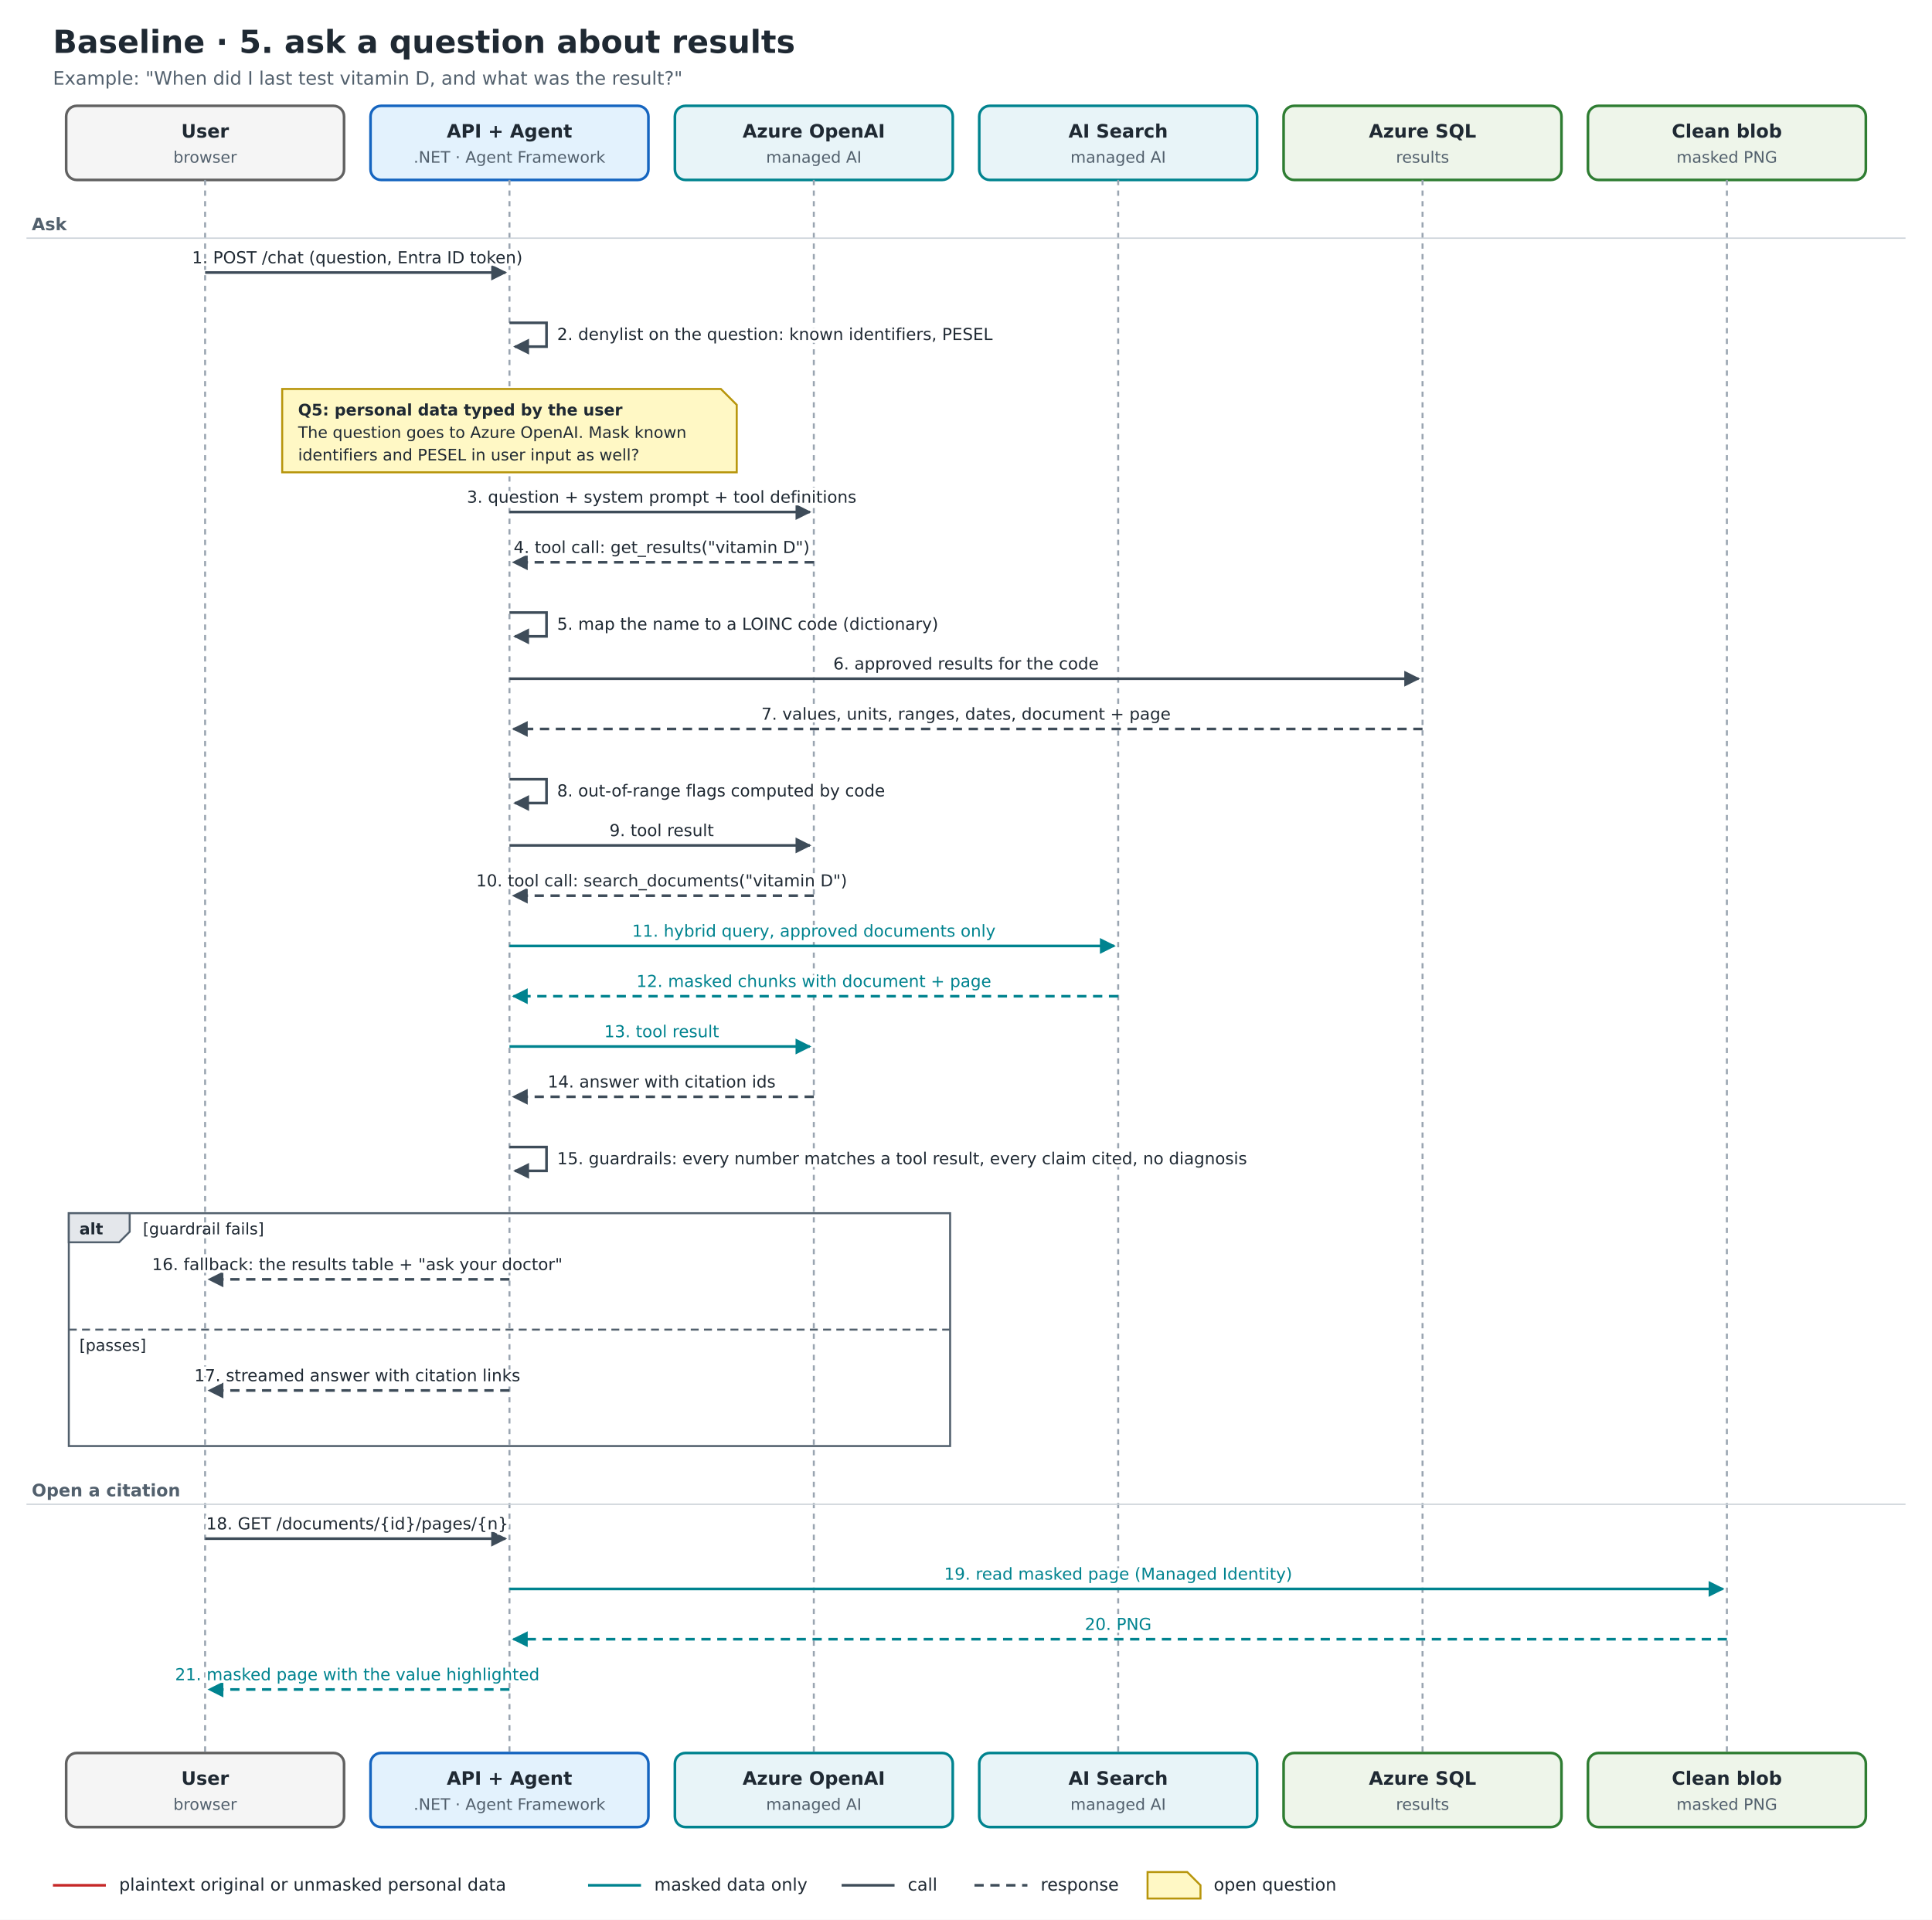
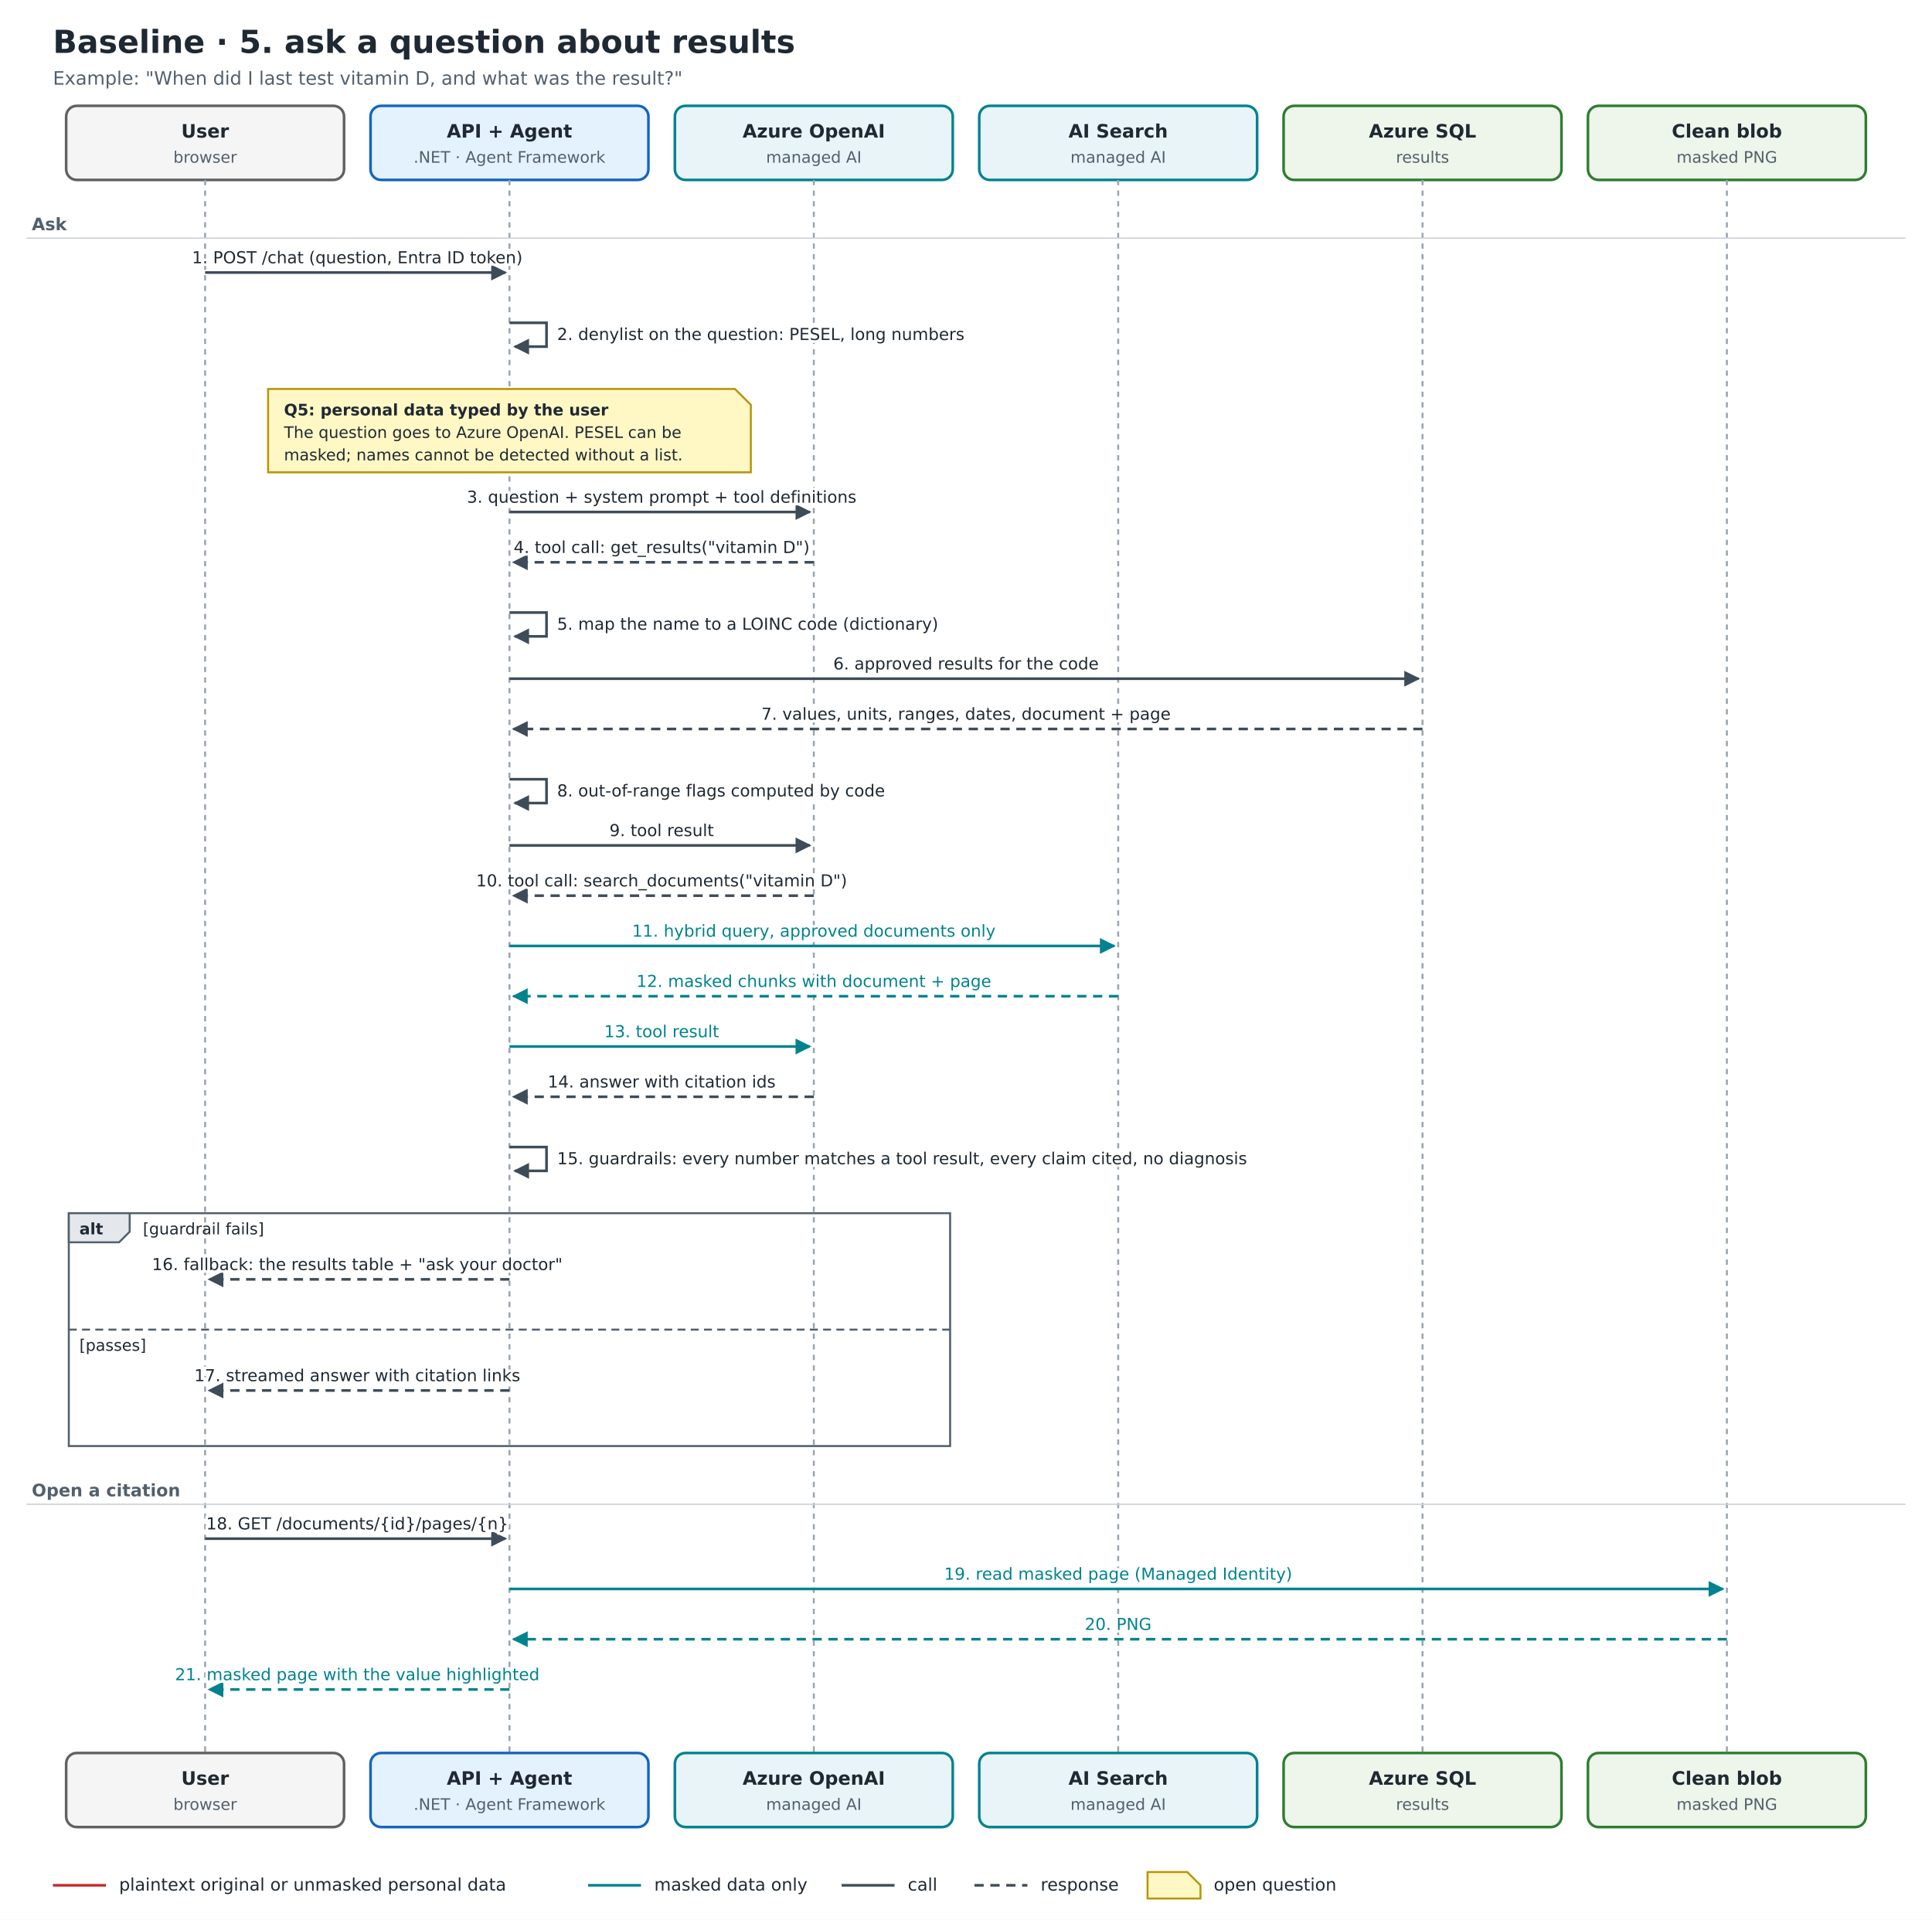
<svg xmlns="http://www.w3.org/2000/svg" width="1460" height="1451" viewBox="0 0 1460 1451" font-family="DejaVu Sans, Arial, sans-serif">
  <defs>
    <marker id="a-raw" viewBox="0 0 10 10" refX="9" refY="5" markerWidth="6" markerHeight="6" orient="auto-start-reverse">
      <path d="M0 0 L10 5 L0 10 z" fill="#c62828" />
    </marker>
    <marker id="a-masked" viewBox="0 0 10 10" refX="9" refY="5" markerWidth="6" markerHeight="6" orient="auto-start-reverse">
      <path d="M0 0 L10 5 L0 10 z" fill="#00838f" />
    </marker>
    <marker id="a-normal" viewBox="0 0 10 10" refX="9" refY="5" markerWidth="6" markerHeight="6" orient="auto-start-reverse">
      <path d="M0 0 L10 5 L0 10 z" fill="#3e4c59" />
    </marker>
  </defs>
  <rect width="100%" height="100%" fill="#ffffff" />
  <text x="40" y="40" font-size="24" font-weight="bold" fill="#1f2933">Baseline · 5. ask a question about results</text>
  <text x="40" y="64" font-size="14" fill="#52606d">Example: "When did I last test vitamin D, and what was the result?"</text>
  <rect x="50" y="80" width="210" height="56" rx="8" fill="#f5f5f5" stroke="#616161" stroke-width="2" />
  <text x="155" y="104" text-anchor="middle" font-size="14" font-weight="bold" fill="#1f2933">User</text>
  <text x="155" y="123" text-anchor="middle" font-size="12" fill="#52606d">browser</text>
  <rect x="50" y="1325" width="210" height="56" rx="8" fill="#f5f5f5" stroke="#616161" stroke-width="2" />
  <text x="155" y="1349" text-anchor="middle" font-size="14" font-weight="bold" fill="#1f2933">User</text>
  <text x="155" y="1368" text-anchor="middle" font-size="12" fill="#52606d">browser</text>
  <line x1="155" y1="136" x2="155" y2="1325" stroke="#9aa5b1" stroke-width="1.5" stroke-dasharray="4 4" />
  <rect x="280" y="80" width="210" height="56" rx="8" fill="#e3f2fd" stroke="#1565c0" stroke-width="2" />
  <text x="385" y="104" text-anchor="middle" font-size="14" font-weight="bold" fill="#1f2933">API + Agent</text>
  <text x="385" y="123" text-anchor="middle" font-size="12" fill="#52606d">.NET · Agent Framework</text>
  <rect x="280" y="1325" width="210" height="56" rx="8" fill="#e3f2fd" stroke="#1565c0" stroke-width="2" />
  <text x="385" y="1349" text-anchor="middle" font-size="14" font-weight="bold" fill="#1f2933">API + Agent</text>
  <text x="385" y="1368" text-anchor="middle" font-size="12" fill="#52606d">.NET · Agent Framework</text>
  <line x1="385" y1="136" x2="385" y2="1325" stroke="#9aa5b1" stroke-width="1.5" stroke-dasharray="4 4" />
  <rect x="510" y="80" width="210" height="56" rx="8" fill="#e8f4f8" stroke="#00838f" stroke-width="2" />
  <text x="615" y="104" text-anchor="middle" font-size="14" font-weight="bold" fill="#1f2933">Azure OpenAI</text>
  <text x="615" y="123" text-anchor="middle" font-size="12" fill="#52606d">managed AI</text>
  <rect x="510" y="1325" width="210" height="56" rx="8" fill="#e8f4f8" stroke="#00838f" stroke-width="2" />
  <text x="615" y="1349" text-anchor="middle" font-size="14" font-weight="bold" fill="#1f2933">Azure OpenAI</text>
  <text x="615" y="1368" text-anchor="middle" font-size="12" fill="#52606d">managed AI</text>
  <line x1="615" y1="136" x2="615" y2="1325" stroke="#9aa5b1" stroke-width="1.5" stroke-dasharray="4 4" />
  <rect x="740" y="80" width="210" height="56" rx="8" fill="#e8f4f8" stroke="#00838f" stroke-width="2" />
  <text x="845" y="104" text-anchor="middle" font-size="14" font-weight="bold" fill="#1f2933">AI Search</text>
  <text x="845" y="123" text-anchor="middle" font-size="12" fill="#52606d">managed AI</text>
  <rect x="740" y="1325" width="210" height="56" rx="8" fill="#e8f4f8" stroke="#00838f" stroke-width="2" />
  <text x="845" y="1349" text-anchor="middle" font-size="14" font-weight="bold" fill="#1f2933">AI Search</text>
  <text x="845" y="1368" text-anchor="middle" font-size="12" fill="#52606d">managed AI</text>
  <line x1="845" y1="136" x2="845" y2="1325" stroke="#9aa5b1" stroke-width="1.5" stroke-dasharray="4 4" />
  <rect x="970" y="80" width="210" height="56" rx="8" fill="#eef5ea" stroke="#2e7d32" stroke-width="2" />
  <text x="1075" y="104" text-anchor="middle" font-size="14" font-weight="bold" fill="#1f2933">Azure SQL</text>
  <text x="1075" y="123" text-anchor="middle" font-size="12" fill="#52606d">results</text>
  <rect x="970" y="1325" width="210" height="56" rx="8" fill="#eef5ea" stroke="#2e7d32" stroke-width="2" />
  <text x="1075" y="1349" text-anchor="middle" font-size="14" font-weight="bold" fill="#1f2933">Azure SQL</text>
  <text x="1075" y="1368" text-anchor="middle" font-size="12" fill="#52606d">results</text>
  <line x1="1075" y1="136" x2="1075" y2="1325" stroke="#9aa5b1" stroke-width="1.5" stroke-dasharray="4 4" />
  <rect x="1200" y="80" width="210" height="56" rx="8" fill="#eef5ea" stroke="#2e7d32" stroke-width="2" />
  <text x="1305" y="104" text-anchor="middle" font-size="14" font-weight="bold" fill="#1f2933">Clean blob</text>
  <text x="1305" y="123" text-anchor="middle" font-size="12" fill="#52606d">masked PNG</text>
  <rect x="1200" y="1325" width="210" height="56" rx="8" fill="#eef5ea" stroke="#2e7d32" stroke-width="2" />
  <text x="1305" y="1349" text-anchor="middle" font-size="14" font-weight="bold" fill="#1f2933">Clean blob</text>
  <text x="1305" y="1368" text-anchor="middle" font-size="12" fill="#52606d">masked PNG</text>
  <line x1="1305" y1="136" x2="1305" y2="1325" stroke="#9aa5b1" stroke-width="1.5" stroke-dasharray="4 4" />
  <line x1="20" y1="180" x2="1440" y2="180" stroke="#cbd2d9" stroke-width="1" />
  <text x="24" y="174" font-size="13" font-weight="bold" fill="#52606d">Ask</text>
  <line x1="155" y1="206" x2="382" y2="206" stroke="#3e4c59" stroke-width="2" marker-end="url(#a-normal)" />
  <text x="270" y="199" text-anchor="middle" font-size="12.5" fill="#1f2933" paint-order="stroke" stroke="#ffffff" stroke-width="4">1. POST /chat (question, Entra ID token)</text>
  <path d="M385 244 h28 v18 h-24" fill="none" stroke="#3e4c59" stroke-width="2" marker-end="url(#a-normal)" />
-   <text x="421" y="257" font-size="12.5" fill="#1f2933" paint-order="stroke" stroke="#ffffff" stroke-width="4">2. denylist on the question: known identifiers, PESEL</text>
-   <path d="M213.25 294 h331.5 l12 12 v51 h-343.5 z" fill="#fff8c5" stroke="#b7950b" stroke-width="1.5" />
-   <text x="225.25" y="314" font-size="12" fill="#1f2933" font-weight="bold">Q5: personal data typed by the user</text>
-   <text x="225.25" y="331" font-size="12" fill="#1f2933">The question goes to Azure OpenAI. Mask known</text>
-   <text x="225.25" y="348" font-size="12" fill="#1f2933">identifiers and PESEL in user input as well?</text>
+   <text x="421" y="257" font-size="12.5" fill="#1f2933" paint-order="stroke" stroke="#ffffff" stroke-width="4">2. denylist on the question: PESEL, long numbers</text>
+   <path d="M202.6 294 h352.8 l12 12 v51 h-364.8 z" fill="#fff8c5" stroke="#b7950b" stroke-width="1.5" />
+   <text x="214.6" y="314" font-size="12" fill="#1f2933" font-weight="bold">Q5: personal data typed by the user</text>
+   <text x="214.6" y="331" font-size="12" fill="#1f2933">The question goes to Azure OpenAI. PESEL can be</text>
+   <text x="214.6" y="348" font-size="12" fill="#1f2933">masked; names cannot be detected without a list.</text>
  <line x1="385" y1="387" x2="612" y2="387" stroke="#3e4c59" stroke-width="2" marker-end="url(#a-normal)" />
  <text x="500" y="380" text-anchor="middle" font-size="12.5" fill="#1f2933" paint-order="stroke" stroke="#ffffff" stroke-width="4">3. question + system prompt + tool definitions</text>
  <line x1="615" y1="425" x2="388" y2="425" stroke="#3e4c59" stroke-width="2" stroke-dasharray="7 5" marker-end="url(#a-normal)" />
  <text x="500" y="418" text-anchor="middle" font-size="12.5" fill="#1f2933" paint-order="stroke" stroke="#ffffff" stroke-width="4">4. tool call: get_results("vitamin D")</text>
  <path d="M385 463 h28 v18 h-24" fill="none" stroke="#3e4c59" stroke-width="2" marker-end="url(#a-normal)" />
  <text x="421" y="476" font-size="12.5" fill="#1f2933" paint-order="stroke" stroke="#ffffff" stroke-width="4">5. map the name to a LOINC code (dictionary)</text>
  <line x1="385" y1="513" x2="1072" y2="513" stroke="#3e4c59" stroke-width="2" marker-end="url(#a-normal)" />
  <text x="730" y="506" text-anchor="middle" font-size="12.5" fill="#1f2933" paint-order="stroke" stroke="#ffffff" stroke-width="4">6. approved results for the code</text>
  <line x1="1075" y1="551" x2="388" y2="551" stroke="#3e4c59" stroke-width="2" stroke-dasharray="7 5" marker-end="url(#a-normal)" />
  <text x="730" y="544" text-anchor="middle" font-size="12.5" fill="#1f2933" paint-order="stroke" stroke="#ffffff" stroke-width="4">7. values, units, ranges, dates, document + page</text>
  <path d="M385 589 h28 v18 h-24" fill="none" stroke="#3e4c59" stroke-width="2" marker-end="url(#a-normal)" />
  <text x="421" y="602" font-size="12.5" fill="#1f2933" paint-order="stroke" stroke="#ffffff" stroke-width="4">8. out-of-range flags computed by code</text>
  <line x1="385" y1="639" x2="612" y2="639" stroke="#3e4c59" stroke-width="2" marker-end="url(#a-normal)" />
  <text x="500" y="632" text-anchor="middle" font-size="12.5" fill="#1f2933" paint-order="stroke" stroke="#ffffff" stroke-width="4">9. tool result</text>
  <line x1="615" y1="677" x2="388" y2="677" stroke="#3e4c59" stroke-width="2" stroke-dasharray="7 5" marker-end="url(#a-normal)" />
  <text x="500" y="670" text-anchor="middle" font-size="12.5" fill="#1f2933" paint-order="stroke" stroke="#ffffff" stroke-width="4">10. tool call: search_documents("vitamin D")</text>
  <line x1="385" y1="715" x2="842" y2="715" stroke="#00838f" stroke-width="2" marker-end="url(#a-masked)" />
  <text x="615" y="708" text-anchor="middle" font-size="12.5" fill="#00838f" paint-order="stroke" stroke="#ffffff" stroke-width="4">11. hybrid query, approved documents only</text>
  <line x1="845" y1="753" x2="388" y2="753" stroke="#00838f" stroke-width="2" stroke-dasharray="7 5" marker-end="url(#a-masked)" />
  <text x="615" y="746" text-anchor="middle" font-size="12.5" fill="#00838f" paint-order="stroke" stroke="#ffffff" stroke-width="4">12. masked chunks with document + page</text>
  <line x1="385" y1="791" x2="612" y2="791" stroke="#00838f" stroke-width="2" marker-end="url(#a-masked)" />
  <text x="500" y="784" text-anchor="middle" font-size="12.5" fill="#00838f" paint-order="stroke" stroke="#ffffff" stroke-width="4">13. tool result</text>
  <line x1="615" y1="829" x2="388" y2="829" stroke="#3e4c59" stroke-width="2" stroke-dasharray="7 5" marker-end="url(#a-normal)" />
  <text x="500" y="822" text-anchor="middle" font-size="12.5" fill="#1f2933" paint-order="stroke" stroke="#ffffff" stroke-width="4">14. answer with citation ids</text>
  <path d="M385 867 h28 v18 h-24" fill="none" stroke="#3e4c59" stroke-width="2" marker-end="url(#a-normal)" />
  <text x="421" y="880" font-size="12.5" fill="#1f2933" paint-order="stroke" stroke="#ffffff" stroke-width="4">15. guardrails: every number matches a tool result, every claim cited, no diagnosis</text>
  <line x1="385" y1="967" x2="158" y2="967" stroke="#3e4c59" stroke-width="2" stroke-dasharray="7 5" marker-end="url(#a-normal)" />
  <text x="270" y="960" text-anchor="middle" font-size="12.5" fill="#1f2933" paint-order="stroke" stroke="#ffffff" stroke-width="4">16. fallback: the results table + "ask your doctor"</text>
  <line x1="385" y1="1051" x2="158" y2="1051" stroke="#3e4c59" stroke-width="2" stroke-dasharray="7 5" marker-end="url(#a-normal)" />
  <text x="270" y="1044" text-anchor="middle" font-size="12.5" fill="#1f2933" paint-order="stroke" stroke="#ffffff" stroke-width="4">17. streamed answer with citation links</text>
  <rect x="52" y="917" width="666" height="176" fill="none" stroke="#52606d" stroke-width="1.5" />
  <path d="M52 917 h46 v14 l-8 8 h-38 z" fill="#e4e7eb" stroke="#52606d" stroke-width="1.5" />
  <text x="60" y="933" font-size="12" font-weight="bold" fill="#1f2933">alt</text>
  <text x="108" y="933" font-size="12" fill="#1f2933">[guardrail fails]</text>
  <line x1="52" y1="1005" x2="718" y2="1005" stroke="#52606d" stroke-width="1.5" stroke-dasharray="6 4" />
  <text x="60" y="1021" font-size="12" fill="#1f2933">[passes]</text>
  <line x1="20" y1="1137" x2="1440" y2="1137" stroke="#cbd2d9" stroke-width="1" />
  <text x="24" y="1131" font-size="13" font-weight="bold" fill="#52606d">Open a citation</text>
  <line x1="155" y1="1163" x2="382" y2="1163" stroke="#3e4c59" stroke-width="2" marker-end="url(#a-normal)" />
  <text x="270" y="1156" text-anchor="middle" font-size="12.5" fill="#1f2933" paint-order="stroke" stroke="#ffffff" stroke-width="4">18. GET /documents/{id}/pages/{n}</text>
  <line x1="385" y1="1201" x2="1302" y2="1201" stroke="#00838f" stroke-width="2" marker-end="url(#a-masked)" />
  <text x="845" y="1194" text-anchor="middle" font-size="12.5" fill="#00838f" paint-order="stroke" stroke="#ffffff" stroke-width="4">19. read masked page (Managed Identity)</text>
  <line x1="1305" y1="1239" x2="388" y2="1239" stroke="#00838f" stroke-width="2" stroke-dasharray="7 5" marker-end="url(#a-masked)" />
  <text x="845" y="1232" text-anchor="middle" font-size="12.5" fill="#00838f" paint-order="stroke" stroke="#ffffff" stroke-width="4">20. PNG</text>
  <line x1="385" y1="1277" x2="158" y2="1277" stroke="#00838f" stroke-width="2" stroke-dasharray="7 5" marker-end="url(#a-masked)" />
  <text x="270" y="1270" text-anchor="middle" font-size="12.5" fill="#00838f" paint-order="stroke" stroke="#ffffff" stroke-width="4">21. masked page with the value highlighted</text>
  <line x1="40" y1="1425" x2="80" y2="1425" stroke="#c62828" stroke-width="2" />
  <text x="90" y="1429" font-size="13" fill="#1f2933">plaintext original or unmasked personal data</text>
  <line x1="444.4" y1="1425" x2="484.4" y2="1425" stroke="#00838f" stroke-width="2" />
  <text x="494.4" y="1429" font-size="13" fill="#1f2933">masked data only</text>
  <line x1="636" y1="1425" x2="676" y2="1425" stroke="#3e4c59" stroke-width="2" />
  <text x="686" y="1429" font-size="13" fill="#1f2933">call</text>
  <line x1="736.4" y1="1425" x2="776.4" y2="1425" stroke="#3e4c59" stroke-width="2" stroke-dasharray="7 5" />
  <text x="786.4" y="1429" font-size="13" fill="#1f2933">response</text>
  <path d="M867.2 1415 h30 l10 10 v10 h-40 z" fill="#fff8c5" stroke="#b7950b" stroke-width="1.5" />
  <text x="917.2" y="1429" font-size="13" fill="#1f2933">open question</text>
</svg>
